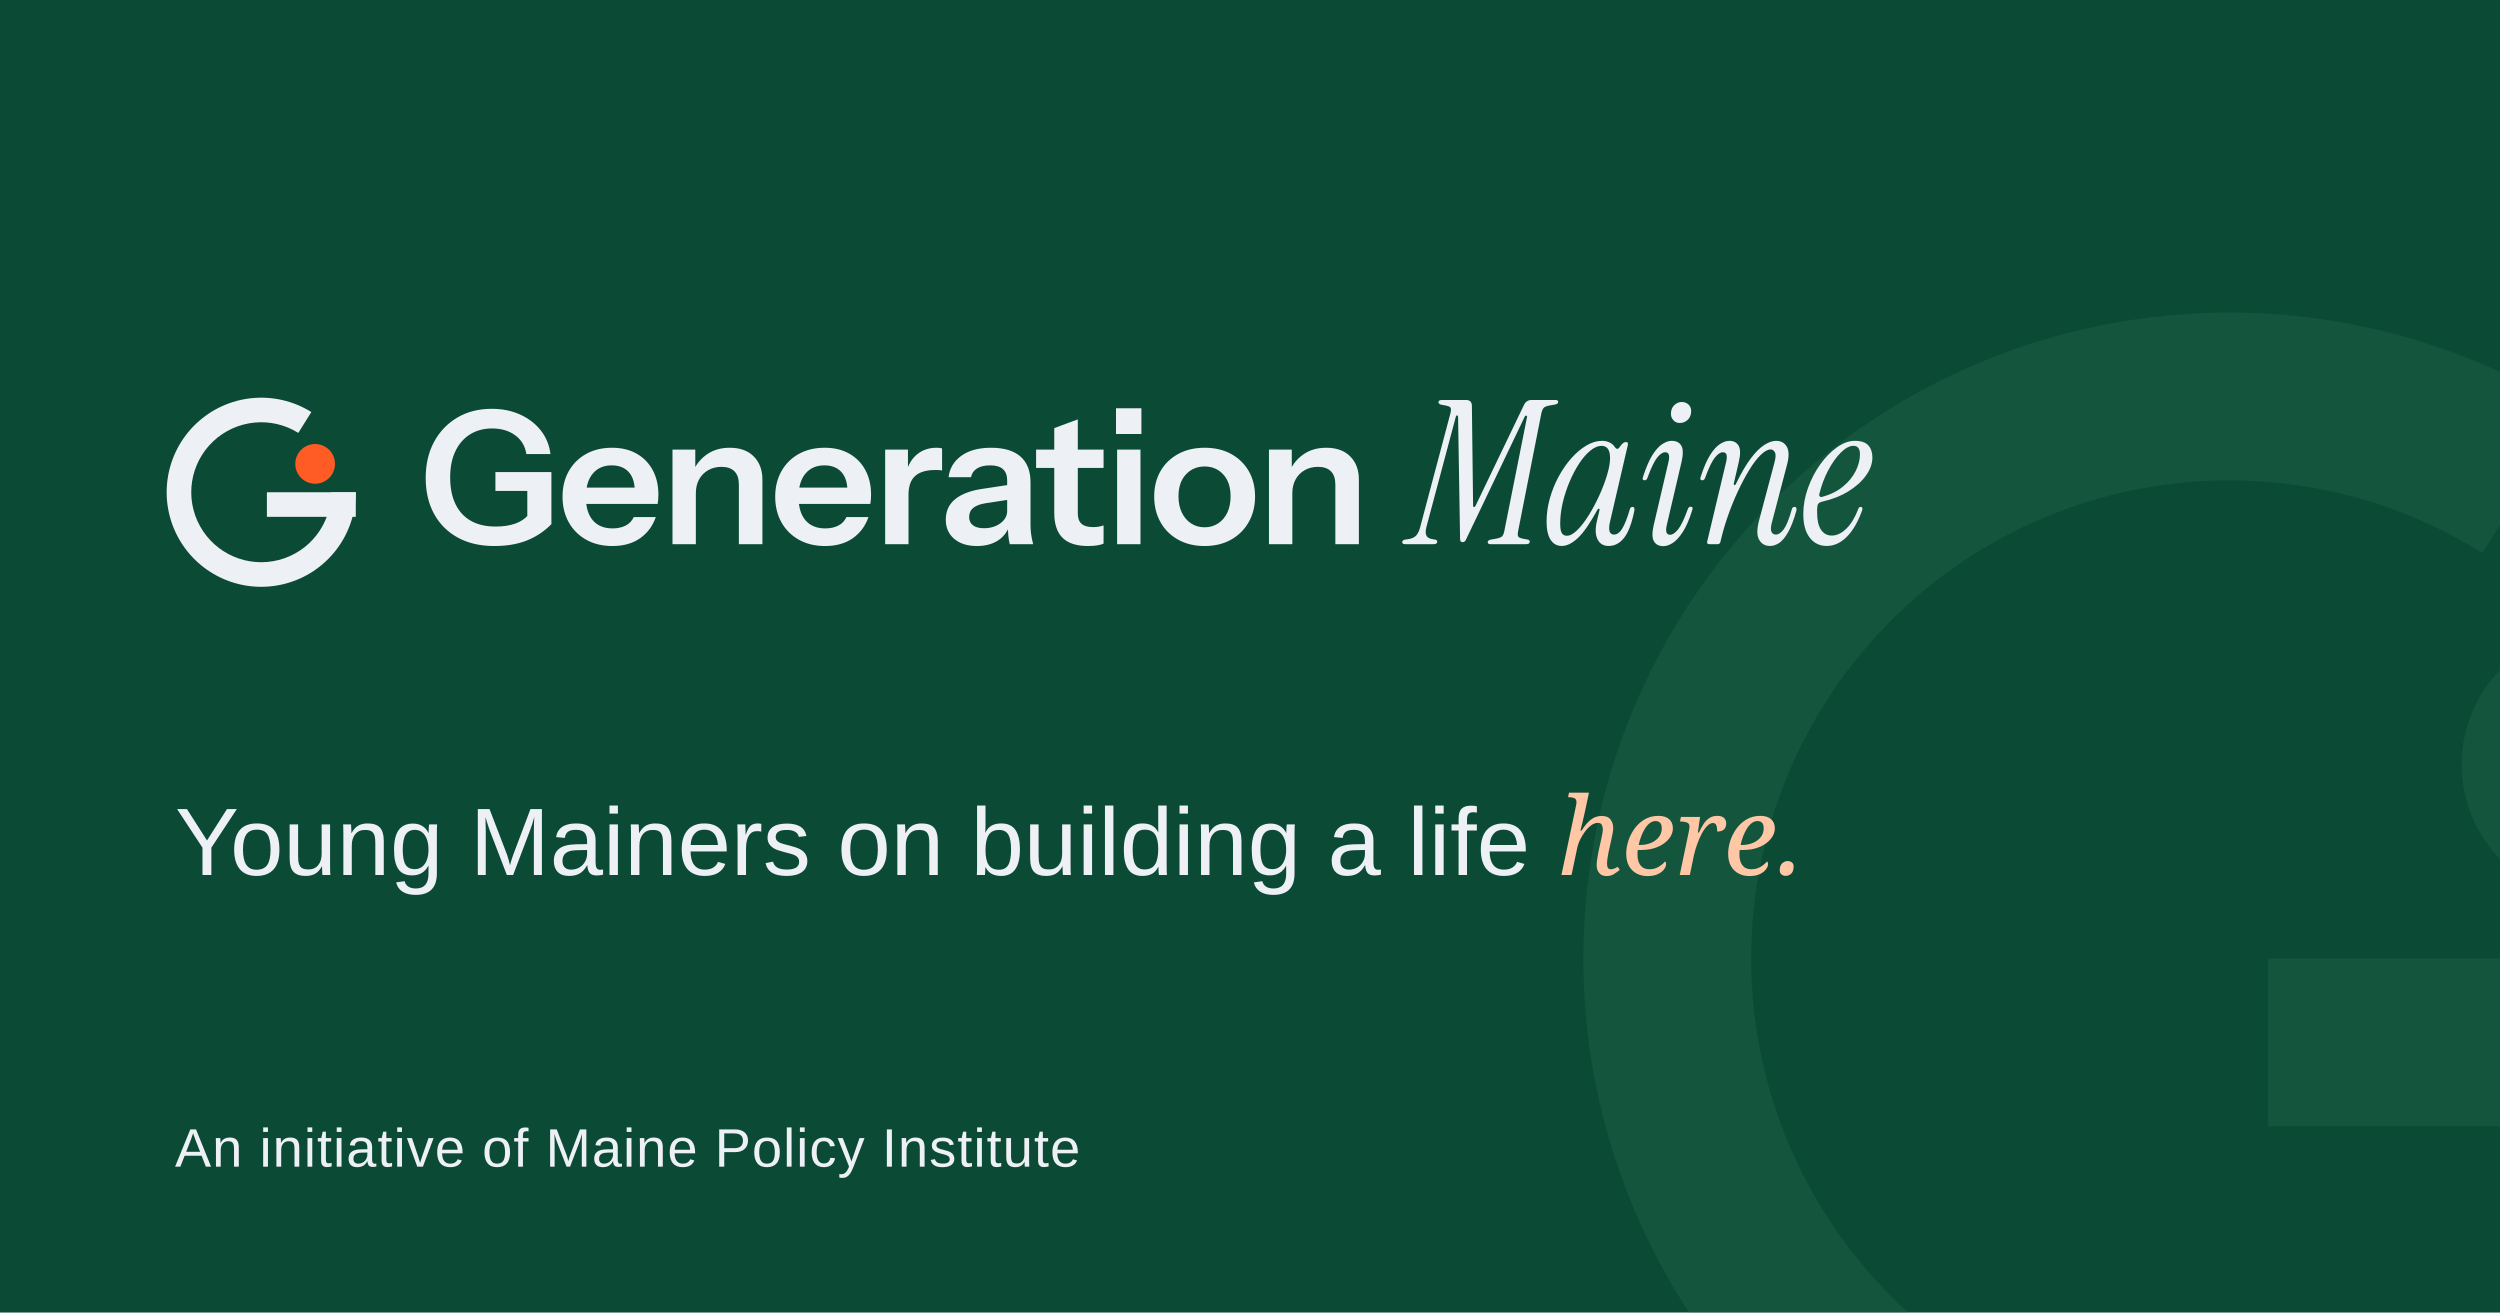
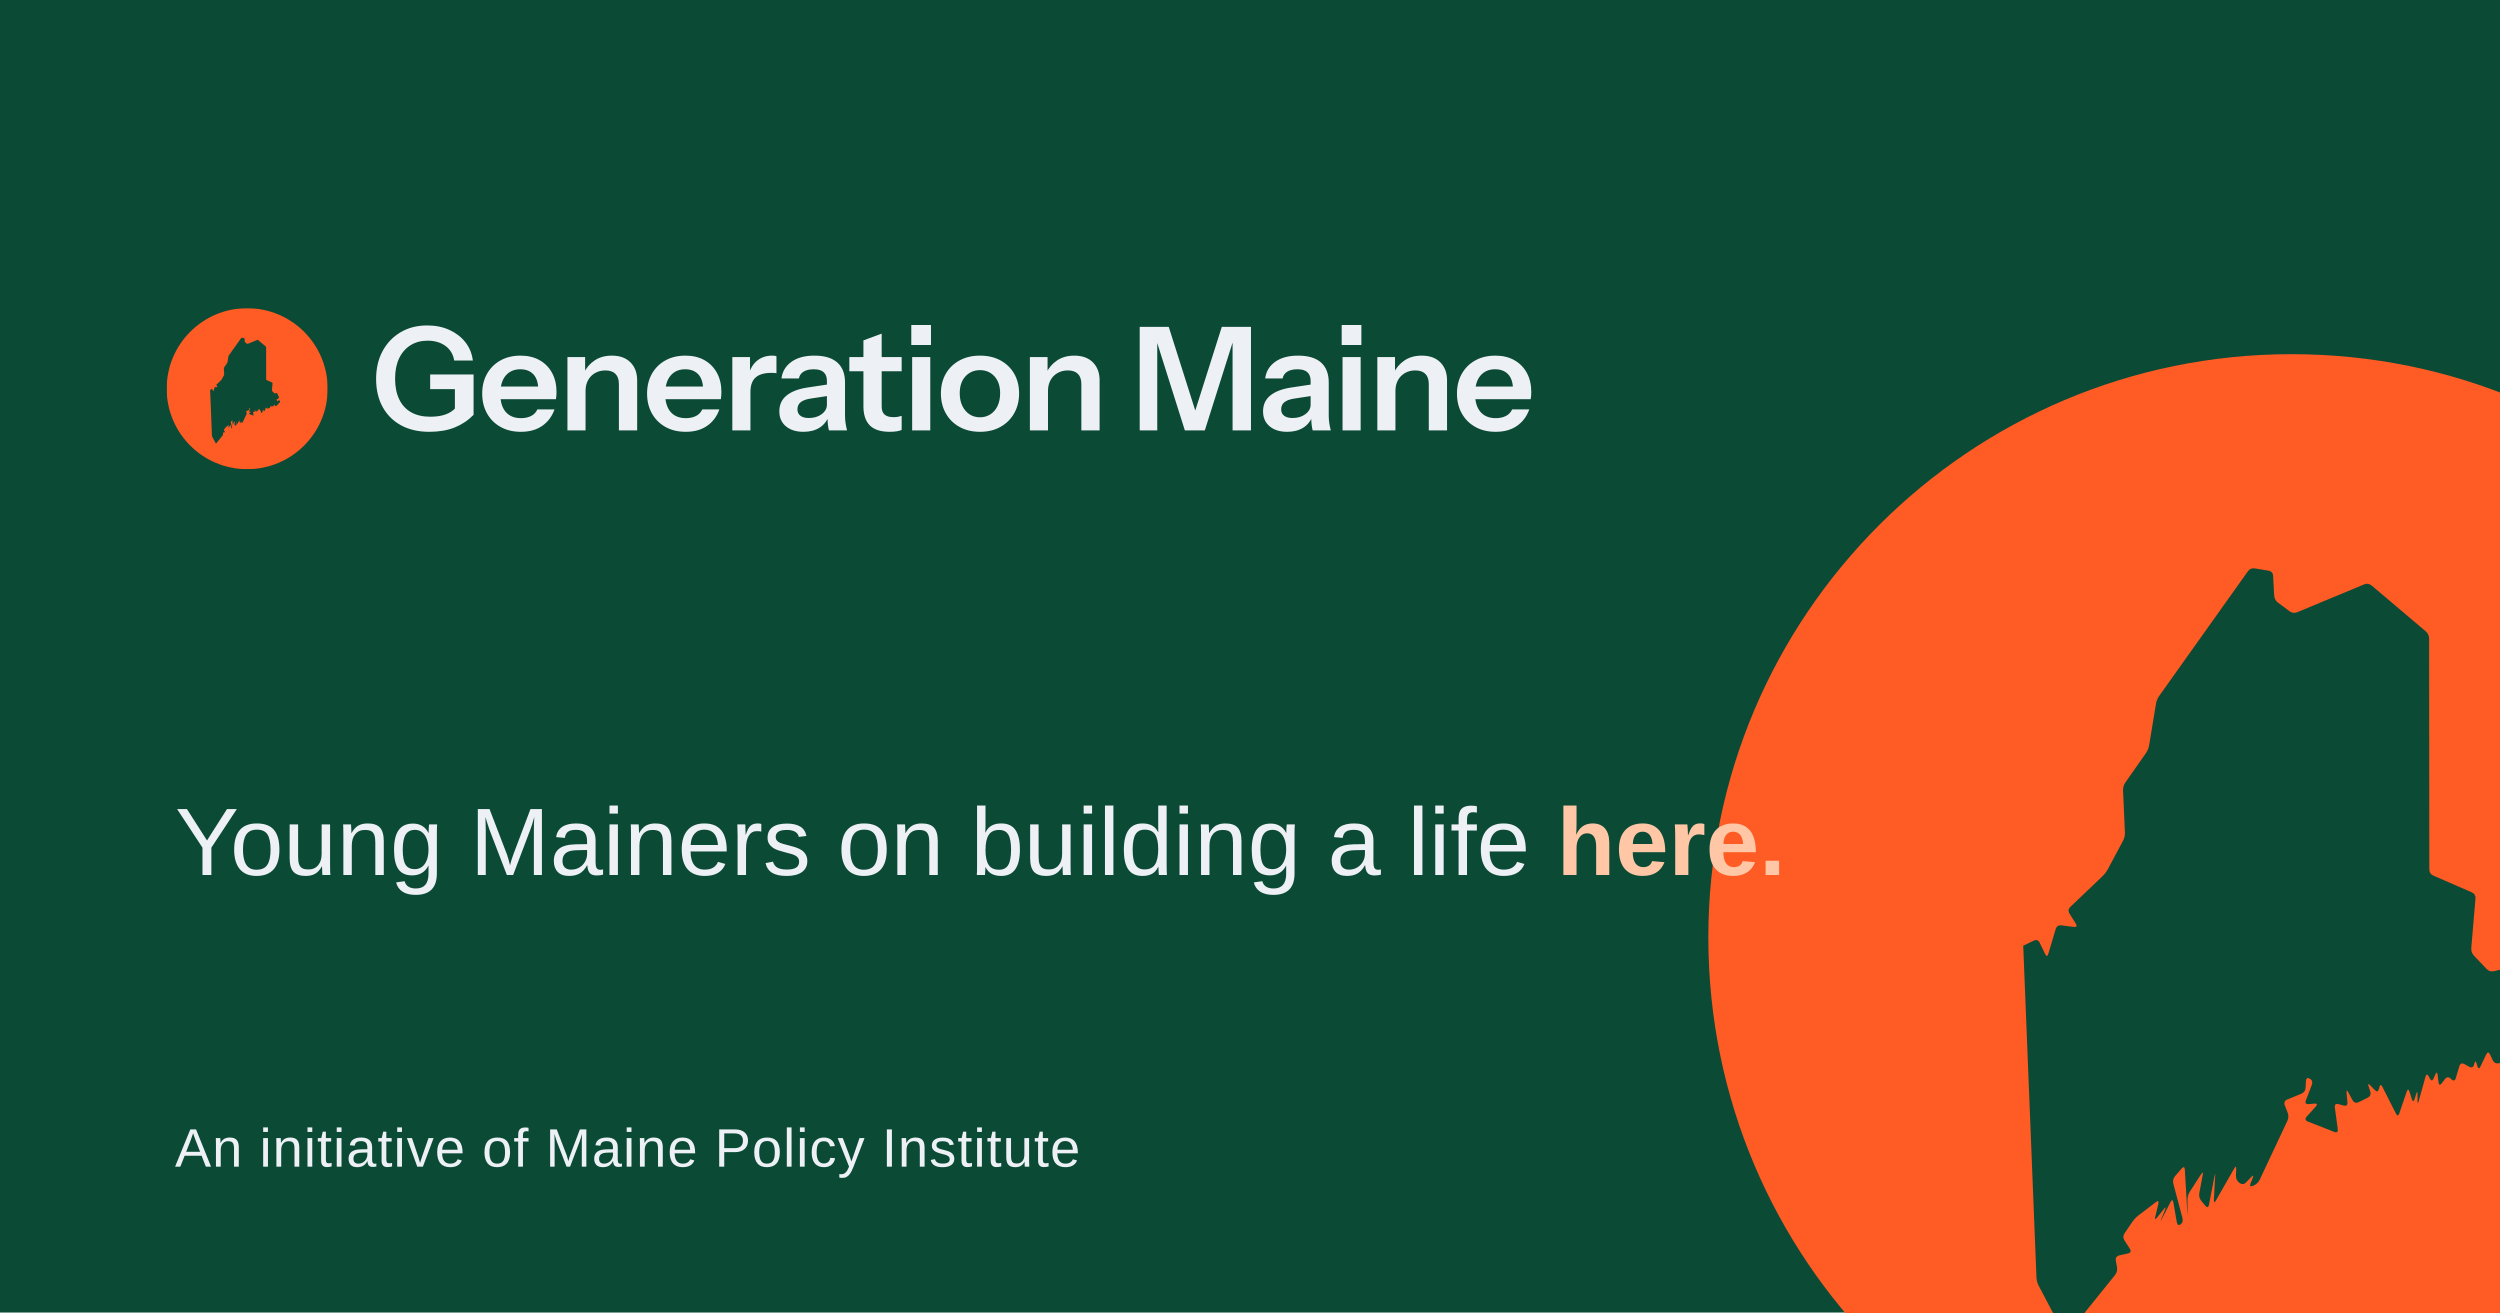
<svg xmlns="http://www.w3.org/2000/svg" viewBox="0 0 1200 630" width="1200" height="630" role="img" aria-label="Generation Maine">
  <rect x="0" y="0" width="1200" height="630" rx="0" fill="#0B4A34" />
-   <g opacity="0.22">
-     <path fill="#34795A" d="M1234.27 197.11 A310 310 0 1 0 1380 460 L1299.4 460 A229.4 229.4 0 1 1 1191.56 265.46 Z" />
-     <path fill="#34795A" d="M1088.6 460 H1380 V540.6 H1088.6 Z" />
-     <circle cx="1246.7" cy="367" r="65.1" fill="#34795A" />
+   <circle cx="1100" cy="450" r="280" fill="#FF5B24" />
+   <path d="M971.15 453.97 Q971.15 453.97 973.14 453.00 L976.11 451.55 Q978.10 450.58 979.07 452.57 L981.64 457.86 Q982.60 459.86 983.23 457.73 L986.70 446.04 Q987.33 443.91 989.53 444.18 L995.33 444.90 Q997.54 445.17 996.35 443.29 L993.43 438.64 Q992.24 436.77 993.85 435.23 L1009.13 420.65 Q1010.74 419.12 1011.78 417.17 L1019.01 403.67 Q1020.06 401.71 1019.96 399.50 L1019.07 379.53 Q1018.97 377.31 1020.24 375.50 L1029.98 361.59 Q1031.25 359.78 1031.61 357.59 L1034.85 337.93 Q1035.21 335.74 1036.49 333.93 L1078.93 274.30 Q1080.21 272.49 1082.40 272.85 L1088.80 273.91 Q1090.99 274.27 1091.10 276.48 L1091.60 285.77 Q1091.71 287.98 1093.49 289.31 L1098.93 293.36 Q1100.71 294.68 1102.76 293.83 L1134.73 280.53 Q1136.77 279.68 1138.47 281.12 L1164.28 302.97 Q1165.97 304.40 1165.97 306.62 L1166.07 417.24 Q1166.07 419.46 1168.11 420.34 L1186.38 428.29 Q1188.41 429.17 1188.22 431.38 L1186.22 454.97 Q1186.03 457.18 1187.56 458.79 L1193.55 465.07 Q1195.08 466.67 1197.23 466.14 L1201.44 465.11 Q1203.59 464.58 1204.53 466.59 L1210.74 479.93 Q1211.67 481.94 1209.77 483.07 L1203.87 486.57 Q1201.96 487.71 1202.84 489.74 L1204.34 493.22 Q1205.22 495.26 1206.33 493.34 L1207.68 491.04 Q1208.80 489.12 1209.91 491.04 L1210.35 491.78 Q1211.47 493.69 1211.08 491.51 L1210.91 490.52 Q1210.53 488.34 1211.81 490.15 L1214.13 493.44 Q1215.41 495.26 1213.92 496.90 L1203.86 508.08 Q1202.37 509.72 1200.21 510.19 L1199.55 510.34 Q1197.38 510.81 1196.45 508.79 L1195.25 506.22 Q1194.32 504.21 1193.36 506.21 L1190.67 511.81 Q1189.71 513.81 1189.11 511.68 L1188.81 510.59 Q1188.21 508.46 1187.67 510.61 L1187.59 510.92 Q1187.04 513.07 1185.11 511.98 L1183.03 510.82 Q1181.09 509.73 1180.46 511.86 L1178.81 517.41 Q1178.17 519.53 1176.59 517.97 L1176.44 517.83 Q1174.86 516.27 1173.52 518.03 L1172.11 519.87 Q1170.77 521.63 1170.49 519.43 L1170.06 516.01 Q1169.78 513.81 1168.91 515.85 L1168.19 517.54 Q1167.31 519.58 1166.28 517.62 L1165.83 516.75 Q1164.80 514.78 1164.21 516.92 L1161.00 528.45 Q1160.41 530.59 1160.41 528.37 L1160.41 525.25 Q1160.41 523.04 1159.75 525.15 L1159.01 527.51 Q1158.34 529.62 1157.67 527.51 L1156.58 524.09 Q1155.91 521.98 1155.19 524.08 L1151.71 534.31 Q1151.00 536.41 1150.00 534.43 L1143.59 521.76 Q1142.58 519.78 1142.06 521.94 L1141.91 522.59 Q1141.39 524.75 1139.85 523.16 L1137.82 521.05 Q1136.27 519.45 1136.96 521.56 L1137.70 523.86 Q1138.38 525.97 1136.39 526.95 L1132.25 528.98 Q1130.26 529.96 1129.19 528.02 L1127.22 524.41 Q1126.16 522.46 1126.36 524.67 L1126.76 529.00 Q1126.96 531.21 1124.82 530.63 L1122.58 530.02 Q1120.44 529.44 1120.73 531.64 L1122.11 541.89 Q1122.40 544.09 1120.34 543.28 L1107.85 538.37 Q1105.79 537.56 1107.27 535.91 L1111.53 531.18 Q1113.01 529.53 1110.80 529.73 L1108.27 529.97 Q1106.06 530.17 1106.86 528.10 L1109.64 520.82 Q1110.44 518.75 1108.68 517.78 L1108.68 517.78 Q1106.93 516.81 1106.83 519.03 L1106.70 521.98 Q1106.60 524.19 1104.55 525.03 L1097.98 527.72 Q1095.93 528.56 1096.73 530.63 L1098.05 534.03 Q1098.85 536.09 1097.90 538.10 L1084.70 566.17 Q1083.75 568.17 1081.72 569.07 L1081.50 569.16 Q1079.47 570.06 1080.28 567.99 L1081.27 565.48 Q1082.08 563.42 1080.55 565.02 L1078.20 567.47 Q1076.67 569.07 1074.91 567.76 L1074.91 567.76 Q1073.16 566.45 1073.25 564.23 L1073.38 561.24 Q1073.47 559.03 1072.37 560.95 L1063.67 576.16 Q1062.57 578.08 1062.68 575.87 L1063.27 564.58 Q1063.38 562.36 1062.96 564.54 L1060.33 578.20 Q1059.91 580.38 1058.49 578.67 L1056.70 576.52 Q1055.29 574.81 1055.69 572.63 L1057.29 564.01 Q1057.69 561.83 1056.49 563.69 L1051.19 571.87 Q1049.99 573.73 1050.00 575.95 L1050.04 582.23 Q1050.06 584.45 1049.93 582.23 L1048.73 561.50 Q1048.60 559.29 1047.14 560.96 L1044.10 564.44 Q1042.64 566.11 1043.21 568.25 L1047.55 584.54 Q1048.12 586.68 1046.67 587.68 L1046.67 587.68 Q1045.23 588.69 1044.84 586.50 L1043.23 577.25 Q1042.85 575.06 1041.83 577.04 L1037.58 585.28 Q1036.57 587.25 1037.40 585.20 L1039.22 580.67 Q1040.05 578.61 1038.66 580.34 L1035.42 584.38 Q1034.03 586.10 1034.55 583.95 L1036.00 577.88 Q1036.51 575.72 1034.75 577.07 L1026.57 583.31 Q1024.81 584.65 1023.55 586.48 L1019.87 591.83 Q1018.61 593.66 1019.81 595.52 L1022.28 599.34 Q1023.49 601.21 1021.32 601.68 L1017.40 602.55 Q1015.23 603.03 1015.62 605.21 L1016.16 608.20 Q1016.55 610.38 1015.15 612.10 L992.82 639.79 Q991.42 641.52 990.39 639.56 L978.62 617.24 Q977.59 615.28 977.50 613.06Z" fill="#0B4A34" />
+   <g transform="translate(80 150) scale(0.69)">
+     <mask id="gmcut13" maskUnits="userSpaceOnUse" x="0" y="-3" width="112" height="112">
+       <rect x="0" y="-3" width="112" height="112" fill="#fff" />
+       <path d="M30.23 53.79 Q30.23 53.79 30.63 53.60 L31.22 53.31 Q31.62 53.12 31.81 53.51 L32.33 54.57 Q32.52 54.97 32.65 54.55 L33.34 52.21 Q33.47 51.78 33.91 51.84 L35.07 51.98 Q35.51 52.03 35.27 51.66 L34.69 50.73 Q34.45 50.35 34.77 50.05 L37.83 47.13 Q38.15 46.82 38.36 46.43 L39.80 43.73 Q40.01 43.34 39.99 42.90 L39.81 38.91 Q39.79 38.46 40.05 38.10 L42.00 35.32 Q42.25 34.96 42.32 34.52 L42.97 30.59 Q43.04 30.15 43.30 29.79 L51.79 17.86 Q52.04 17.50 52.48 17.57 L53.76 17.78 Q54.20 17.85 54.22 18.30 L54.32 20.15 Q54.34 20.60 54.70 20.86 L55.79 21.67 Q56.14 21.94 56.55 21.77 L62.95 19.11 Q63.35 18.94 63.69 19.22 L68.86 23.59 Q69.19 23.88 69.19 24.32 L69.21 46.45 Q69.21 46.89 69.62 47.07 L73.28 48.66 Q73.68 48.83 73.64 49.28 L73.24 53.99 Q73.21 54.44 73.51 54.76 L74.71 56.01 Q75.02 56.33 75.45 56.23 L76.29 56.02 Q76.72 55.92 76.91 56.32 L78.15 58.99 Q78.33 59.39 77.95 59.61 L76.77 60.31 Q76.39 60.54 76.57 60.95 L76.87 61.64 Q77.04 62.05 77.27 61.67 L77.54 61.21 Q77.76 60.82 77.98 61.21 L78.07 61.36 Q78.29 61.74 78.22 61.30 L78.18 61.10 Q78.11 60.67 78.36 61.03 L78.83 61.69 Q79.08 62.05 78.78 62.38 L76.77 64.62 Q76.47 64.94 76.04 65.04 L75.91 65.07 Q75.48 65.16 75.29 64.76 L75.05 64.24 Q74.86 63.84 74.67 64.24 L74.13 65.36 Q73.94 65.76 73.82 65.34 L73.76 65.12 Q73.64 64.69 73.53 65.12 L73.52 65.18 Q73.41 65.61 73.02 65.40 L72.61 65.16 Q72.22 64.95 72.09 65.37 L71.76 66.48 Q71.63 66.91 71.32 66.59 L71.29 66.57 Q70.97 66.25 70.70 66.61 L70.42 66.97 Q70.15 67.33 70.10 66.89 L70.01 66.20 Q69.96 65.76 69.78 66.17 L69.64 66.51 Q69.46 66.92 69.26 66.52 L69.17 66.35 Q68.96 65.96 68.84 66.38 L68.20 68.69 Q68.08 69.12 68.08 68.67 L68.08 68.05 Q68.08 67.61 67.95 68.03 L67.80 68.50 Q67.67 68.92 67.53 68.50 L67.32 67.82 Q67.18 67.40 67.04 67.82 L66.34 69.86 Q66.20 70.28 66.00 69.89 L64.72 67.35 Q64.52 66.96 64.41 67.39 L64.38 67.52 Q64.28 67.95 63.97 67.63 L63.56 67.21 Q63.25 66.89 63.39 67.31 L63.54 67.77 Q63.68 68.19 63.28 68.39 L62.45 68.80 Q62.05 68.99 61.84 68.60 L61.44 67.88 Q61.23 67.49 61.27 67.93 L61.35 68.80 Q61.39 69.24 60.96 69.13 L60.52 69.00 Q60.09 68.89 60.15 69.33 L60.42 71.38 Q60.48 71.82 60.07 71.66 L57.57 70.67 Q57.16 70.51 57.45 70.18 L58.31 69.24 Q58.60 68.91 58.16 68.95 L57.65 68.99 Q57.21 69.03 57.37 68.62 L57.93 67.16 Q58.09 66.75 57.74 66.56 L57.74 66.56 Q57.39 66.36 57.37 66.81 L57.34 67.40 Q57.32 67.84 56.91 68.01 L55.60 68.54 Q55.19 68.71 55.35 69.13 L55.61 69.81 Q55.77 70.22 55.58 70.62 L52.94 76.23 Q52.75 76.63 52.34 76.81 L52.30 76.83 Q51.89 77.01 52.06 76.60 L52.25 76.10 Q52.42 75.68 52.11 76.00 L51.64 76.49 Q51.33 76.81 50.98 76.55 L50.98 76.55 Q50.63 76.29 50.65 75.85 L50.68 75.25 Q50.69 74.81 50.47 75.19 L48.73 78.23 Q48.51 78.62 48.54 78.17 L48.65 75.92 Q48.68 75.47 48.59 75.91 L48.07 78.64 Q47.98 79.08 47.70 78.73 L47.34 78.30 Q47.06 77.96 47.14 77.53 L47.46 75.80 Q47.54 75.37 47.30 75.74 L46.24 77.37 Q46.00 77.75 46.00 78.19 L46.01 79.45 Q46.01 79.89 45.99 79.45 L45.75 75.30 Q45.72 74.86 45.43 75.19 L44.82 75.89 Q44.53 76.22 44.64 76.65 L45.51 79.91 Q45.62 80.34 45.33 80.54 L45.33 80.54 Q45.05 80.74 44.97 80.30 L44.65 78.45 Q44.57 78.01 44.37 78.41 L43.52 80.06 Q43.31 80.45 43.48 80.04 L43.84 79.13 Q44.01 78.72 43.73 79.07 L43.08 79.88 Q42.81 80.22 42.91 79.79 L43.20 78.58 Q43.30 78.14 42.95 78.41 L41.31 79.66 Q40.96 79.93 40.71 80.30 L39.97 81.37 Q39.72 81.73 39.96 82.10 L40.46 82.87 Q40.70 83.24 40.26 83.34 L39.48 83.51 Q39.05 83.61 39.12 84.04 L39.23 84.64 Q39.31 85.08 39.03 85.42 L34.56 90.96 Q34.28 91.30 34.08 90.91 L31.72 86.45 Q31.52 86.06 31.50 85.61Z" fill="#000" />
+     </mask>
+     <circle cx="56" cy="53" r="56" fill="#FF5B24" mask="url(#gmcut13)" />
+     <path fill="#EDF0F4" d="M182.7 83Q171.3 83 163 78.45Q154.7 73.9 150.2 65.65Q145.7 57.4 145.7 46.3Q145.7 35.2 150.2 26.85Q154.7 18.5 162.7 13.75Q170.7 9 181.3 9Q189.9 9 196.75 12.15Q203.6 15.3 207.85 20.75Q212.1 26.2 213 33.4H200Q199 27 194 23.3Q189 19.6 181.5 19.6Q174.7 19.6 169.6 22.8Q164.5 26 161.7 31.9Q158.9 37.8 158.9 46Q158.9 54.4 161.75 60.35Q164.6 66.3 170.05 69.4Q175.5 72.5 183.4 72.5Q189.5 72.5 193.9 70.95Q198.3 69.4 201 66.3L213.5 71.2Q207.8 77 200.3 80Q192.8 83 182.7 83ZM200.5 71.2V50.2L203.6 53.3H183.3V43.1H213.5V71.2ZM246.4 83Q238.3 83 232.25 79.6Q226.2 76.2 222.85 70.2Q219.5 64.2 219.5 56.4Q219.5 48.6 222.85 42.65Q226.2 36.7 232.2 33.35Q238.2 30 246.2 30Q253.8 30 259.4 33.15Q265 36.3 268.1 42Q271.2 47.7 271.2 55.3Q271.2 56.7 271.1 57.9Q271 59.1 270.8 60.3H227.3V51.5H261.1L258.5 53.9Q258.5 46.7 255.2 43.1Q251.9 39.5 246 39.5Q239.6 39.5 235.85 43.9Q232.1 48.3 232.1 56.6Q232.1 64.8 235.85 69.15Q239.6 73.5 246.5 73.5Q250.5 73.5 253.5 72Q256.5 70.5 257.9 67.4H269.8Q267.3 74.6 261.35 78.8Q255.4 83 246.4 83ZM278.8 82V31H291.1V43H291.4V82ZM314.6 82V49.8Q314.6 45.1 312.2 42.7Q309.8 40.3 305.2 40.3Q301.2 40.3 298.05 42.1Q294.9 43.9 293.15 47.1Q291.4 50.3 291.4 54.5L290.1 42.3Q292.7 36.7 297.7 33.35Q302.7 30 309.7 30Q318 30 322.65 34.7Q327.3 39.4 327.3 47.2V82ZM361.1 83Q353 83 346.95 79.6Q340.9 76.2 337.55 70.2Q334.2 64.2 334.2 56.4Q334.2 48.6 337.55 42.65Q340.9 36.7 346.9 33.35Q352.9 30 360.9 30Q368.5 30 374.1 33.15Q379.7 36.3 382.8 42Q385.9 47.7 385.9 55.3Q385.9 56.7 385.8 57.9Q385.7 59.1 385.5 60.3H342V51.5H375.8L373.2 53.9Q373.2 46.7 369.9 43.1Q366.6 39.5 360.7 39.5Q354.3 39.5 350.55 43.9Q346.8 48.3 346.8 56.6Q346.8 64.8 350.55 69.15Q354.3 73.5 361.2 73.5Q365.2 73.5 368.2 72Q371.2 70.5 372.6 67.4H384.5Q382 74.6 376.05 78.8Q370.1 83 361.1 83ZM393.5 82V31H405.8V43.3H406.1V82ZM406.1 55.4 404.8 43.3Q406.6 36.8 410.9 33.4Q415.2 30 421.2 30Q423.3 30 424.2 30.4V42.3Q423.7 42.1 422.8 42.05Q421.9 42 420.6 42Q413.3 42 409.7 45.2Q406.1 48.4 406.1 55.4ZM460.7 82Q460.2 80 459.95 77.6Q459.7 75.2 459.7 71.8H459.3V47.6Q459.3 43.6 457.05 41.55Q454.8 39.5 450.2 39.5Q445.7 39.5 443.05 41.15Q440.4 42.8 439.8 45.9H427.7Q428.5 38.8 434.5 34.4Q440.5 30 450.6 30Q461.1 30 466.5 34.75Q471.9 39.5 471.9 48.7V71.8Q471.9 74.2 472.25 76.7Q472.6 79.2 473.3 82ZM443 83Q435.3 83 430.75 79.15Q426.2 75.3 426.2 68.8Q426.2 61.8 431.3 57.7Q436.4 53.6 445.7 52.2L461.6 49.8V57.8L447.8 59.9Q443.3 60.6 441.05 62.4Q438.8 64.2 438.8 67.4Q438.8 70.3 440.9 71.85Q443 73.4 446.7 73.4Q452.1 73.4 455.7 70.7Q459.3 68 459.3 64.1L460.7 71.8Q458.7 77.3 454.15 80.15Q449.6 83 443 83ZM503 83Q493.6 83 489.15 78.55Q484.7 74.1 484.7 65.2V19.4L497.4 14.7V65.5Q497.4 69.2 499.4 71Q501.4 72.8 505.7 72.8Q507.4 72.8 508.75 72.55Q510.1 72.3 511.3 71.9V81.7Q510.1 82.3 507.9 82.65Q505.7 83 503 83ZM474.9 40.9V31H511.3V40.9ZM518.6 82V31H531.2V82ZM518 22.6V8.7H531.7V22.6ZM565.8 83Q557.7 83 551.55 79.6Q545.4 76.2 542 70.15Q538.6 64.1 538.6 56.3Q538.6 48.5 542 42.6Q545.4 36.7 551.55 33.35Q557.7 30 565.8 30Q574 30 580.1 33.35Q586.2 36.7 589.6 42.6Q593 48.5 593 56.3Q593 64.1 589.55 70.15Q586.1 76.2 580 79.6Q573.9 83 565.8 83ZM565.8 72.9Q569.8 72.9 573 70.85Q576.2 68.8 578 65.05Q579.8 61.3 579.8 56.2Q579.8 48.7 575.85 44.4Q571.9 40.1 565.8 40.1Q559.7 40.1 555.7 44.4Q551.7 48.7 551.7 56.2Q551.7 61.3 553.55 65.05Q555.4 68.8 558.55 70.85Q561.7 72.9 565.8 72.9ZM600.5 82V31H612.8V43H613.1V82ZM636.3 82V49.8Q636.3 45.1 633.9 42.7Q631.5 40.3 626.9 40.3Q622.9 40.3 619.75 42.1Q616.6 43.9 614.85 47.1Q613.1 50.3 613.1 54.5L611.8 42.3Q614.4 36.7 619.4 33.35Q624.4 30 631.4 30Q639.7 30 644.35 34.7Q649 39.4 649 47.2V82ZM676.9 82V10H697.1L719.1 79.4H712L734 10H754.3V82H741.5V14.3H743.6L722.2 82H708.3L687.1 14.9H689.1V82ZM797.2 82Q796.7 80 796.45 77.6Q796.2 75.2 796.2 71.8H795.8V47.6Q795.8 43.6 793.55 41.55Q791.3 39.5 786.7 39.5Q782.2 39.5 779.55 41.15Q776.9 42.8 776.3 45.9H764.2Q765 38.8 771 34.4Q777 30 787.1 30Q797.6 30 803 34.75Q808.4 39.5 808.4 48.7V71.8Q808.4 74.2 808.75 76.7Q809.1 79.2 809.8 82ZM779.5 83Q771.8 83 767.25 79.15Q762.7 75.3 762.7 68.8Q762.7 61.8 767.8 57.7Q772.9 53.6 782.2 52.2L798.1 49.8V57.8L784.3 59.9Q779.8 60.6 777.55 62.4Q775.3 64.2 775.3 67.4Q775.3 70.3 777.4 71.85Q779.5 73.4 783.2 73.4Q788.6 73.4 792.2 70.7Q795.8 68 795.8 64.1L797.2 71.8Q795.2 77.3 790.65 80.15Q786.1 83 779.5 83ZM818 82V31H830.6V82ZM817.4 22.6V8.7H831.1V22.6ZM842.2 82V31H854.5V43H854.8V82ZM878 82V49.8Q878 45.1 875.6 42.7Q873.2 40.3 868.6 40.3Q864.6 40.3 861.45 42.1Q858.3 43.9 856.55 47.1Q854.8 50.3 854.8 54.5L853.5 42.3Q856.1 36.7 861.1 33.35Q866.1 30 873.1 30Q881.4 30 886.05 34.7Q890.7 39.4 890.7 47.2V82ZM924.5 83Q916.4 83 910.35 79.6Q904.3 76.2 900.95 70.2Q897.6 64.2 897.6 56.4Q897.6 48.6 900.95 42.65Q904.3 36.7 910.3 33.35Q916.3 30 924.3 30Q931.9 30 937.5 33.15Q943.1 36.3 946.2 42Q949.3 47.7 949.3 55.3Q949.3 56.7 949.2 57.9Q949.1 59.1 948.9 60.3H905.4V51.5H939.2L936.6 53.9Q936.6 46.7 933.3 43.1Q930 39.5 924.1 39.5Q917.7 39.5 913.95 43.9Q910.2 48.3 910.2 56.6Q910.2 64.8 913.95 69.15Q917.7 73.5 924.6 73.5Q928.6 73.5 931.6 72Q934.6 70.5 936 67.4H947.9Q945.4 74.6 939.45 78.8Q933.5 83 924.5 83Z" />
  </g>
-   <g transform="translate(80 190) scale(0.89)">
-     <path fill="#EDF0F4" d="M78.03 8.75 A51 51 0 1 0 102 52 L88.74 52 A37.74 37.74 0 1 1 71 19.99 Z" />
-     <path fill="#EDF0F4" d="M54.06 52 H102 V65.26 H54.06 Z" />
-     <circle cx="80.07" cy="36.7" r="10.71" fill="#FF5B24" />
-     <path fill="#EDF0F4" d="M176.7 81Q165.3 81 157 76.45Q148.7 71.9 144.2 63.65Q139.7 55.4 139.7 44.3Q139.7 33.2 144.2 24.85Q148.7 16.5 156.7 11.75Q164.7 7 175.3 7Q183.9 7 190.75 10.15Q197.6 13.3 201.85 18.75Q206.1 24.2 207 31.4H194Q193 25 188 21.3Q183 17.6 175.5 17.6Q168.7 17.6 163.6 20.8Q158.5 24 155.7 29.9Q152.9 35.8 152.9 44Q152.9 52.4 155.75 58.35Q158.6 64.3 164.05 67.4Q169.5 70.5 177.4 70.5Q183.5 70.5 187.9 68.95Q192.3 67.4 195 64.3L207.5 69.2Q201.8 75 194.3 78Q186.8 81 176.7 81ZM194.5 69.2V48.2L197.6 51.3H177.3V41.1H207.5V69.2ZM240.4 81Q232.3 81 226.25 77.6Q220.2 74.2 216.85 68.2Q213.5 62.2 213.5 54.4Q213.5 46.6 216.85 40.65Q220.2 34.7 226.2 31.35Q232.2 28 240.2 28Q247.8 28 253.4 31.15Q259 34.3 262.1 40Q265.2 45.7 265.2 53.3Q265.2 54.7 265.1 55.9Q265 57.1 264.8 58.3H221.3V49.5H255.1L252.5 51.9Q252.5 44.7 249.2 41.1Q245.9 37.5 240 37.5Q233.6 37.5 229.85 41.9Q226.1 46.3 226.1 54.6Q226.1 62.8 229.85 67.15Q233.6 71.5 240.5 71.5Q244.5 71.5 247.5 70Q250.5 68.5 251.9 65.4H263.8Q261.3 72.6 255.35 76.8Q249.4 81 240.4 81ZM272.8 80V29H285.1V41H285.4V80ZM308.6 80V47.8Q308.6 43.1 306.2 40.7Q303.8 38.3 299.2 38.3Q295.2 38.3 292.05 40.1Q288.9 41.9 287.15 45.1Q285.4 48.3 285.4 52.5L284.1 40.3Q286.7 34.7 291.7 31.35Q296.7 28 303.7 28Q312 28 316.65 32.7Q321.3 37.4 321.3 45.2V80ZM355.1 81Q347 81 340.95 77.6Q334.9 74.2 331.55 68.2Q328.2 62.2 328.2 54.4Q328.2 46.6 331.55 40.65Q334.9 34.7 340.9 31.35Q346.9 28 354.9 28Q362.5 28 368.1 31.15Q373.7 34.3 376.8 40Q379.9 45.7 379.9 53.3Q379.9 54.7 379.8 55.9Q379.7 57.1 379.5 58.3H336V49.5H369.8L367.2 51.9Q367.2 44.7 363.9 41.1Q360.6 37.5 354.7 37.5Q348.3 37.5 344.55 41.9Q340.8 46.3 340.8 54.6Q340.8 62.8 344.55 67.15Q348.3 71.5 355.2 71.5Q359.2 71.5 362.2 70Q365.2 68.5 366.6 65.4H378.5Q376 72.6 370.05 76.8Q364.1 81 355.1 81ZM387.5 80V29H399.8V41.3H400.1V80ZM400.1 53.4 398.8 41.3Q400.6 34.8 404.9 31.4Q409.2 28 415.2 28Q417.3 28 418.2 28.4V40.3Q417.7 40.1 416.8 40.05Q415.9 40 414.6 40Q407.3 40 403.7 43.2Q400.1 46.4 400.1 53.4ZM454.7 80Q454.2 78 453.95 75.6Q453.7 73.2 453.7 69.8H453.3V45.6Q453.3 41.6 451.05 39.55Q448.8 37.5 444.2 37.5Q439.7 37.5 437.05 39.15Q434.4 40.8 433.8 43.9H421.7Q422.5 36.8 428.5 32.4Q434.5 28 444.6 28Q455.1 28 460.5 32.75Q465.9 37.5 465.9 46.7V69.8Q465.9 72.2 466.25 74.7Q466.6 77.2 467.3 80ZM437 81Q429.3 81 424.75 77.15Q420.2 73.3 420.2 66.8Q420.2 59.8 425.3 55.7Q430.4 51.6 439.7 50.2L455.6 47.8V55.8L441.8 57.9Q437.3 58.6 435.05 60.4Q432.8 62.2 432.8 65.4Q432.8 68.3 434.9 69.85Q437 71.4 440.7 71.4Q446.1 71.4 449.7 68.7Q453.3 66 453.3 62.1L454.7 69.8Q452.7 75.3 448.15 78.15Q443.6 81 437 81ZM497 81Q487.6 81 483.15 76.55Q478.7 72.1 478.7 63.2V17.4L491.4 12.7V63.5Q491.4 67.2 493.4 69Q495.4 70.8 499.7 70.8Q501.4 70.8 502.75 70.55Q504.1 70.3 505.3 69.9V79.7Q504.1 80.3 501.9 80.65Q499.7 81 497 81ZM468.9 38.9V29H505.3V38.9ZM512.6 80V29H525.2V80ZM512 20.6V6.7H525.7V20.6ZM559.8 81Q551.7 81 545.55 77.6Q539.4 74.2 536 68.15Q532.6 62.1 532.6 54.3Q532.6 46.5 536 40.6Q539.4 34.7 545.55 31.35Q551.7 28 559.8 28Q568 28 574.1 31.35Q580.2 34.7 583.6 40.6Q587 46.5 587 54.3Q587 62.1 583.55 68.15Q580.1 74.2 574 77.6Q567.9 81 559.8 81ZM559.8 70.9Q563.8 70.9 567 68.85Q570.2 66.8 572 63.05Q573.8 59.3 573.8 54.2Q573.8 46.7 569.85 42.4Q565.9 38.1 559.8 38.1Q553.7 38.1 549.7 42.4Q545.7 46.7 545.7 54.2Q545.7 59.3 547.55 63.05Q549.4 66.8 552.55 68.85Q555.7 70.9 559.8 70.9ZM594.5 80V29H606.8V41H607.1V80ZM630.3 80V47.8Q630.3 43.1 627.9 40.7Q625.5 38.3 620.9 38.3Q616.9 38.3 613.75 40.1Q610.6 41.9 608.85 45.1Q607.1 48.3 607.1 52.5L605.8 40.3Q608.4 34.7 613.4 31.35Q618.4 28 625.4 28Q633.7 28 638.35 32.7Q643 37.4 643 45.2V80Z" />
-     <path fill="#EDF0F4" d="M698.97 78.92Q698.43 78.92 698 78.6Q697.57 78.27 697.57 77.19L696.49 11.31Q696.49 10.56 696 10.56Q695.52 10.56 695.3 11.2L679.42 70.71Q678.67 73.74 679.37 75.3Q680.07 76.87 682.66 77.3L683.96 77.52Q685.26 77.62 685.26 78.7Q685.26 80 683.2 80H667.98Q666.36 80 666.36 78.92Q666.36 77.73 668.08 77.52L669.6 77.3Q672.51 76.87 673.92 75.3Q675.32 73.74 676.08 70.71L692.38 9.37Q692.92 7.1 692.38 6.34Q691.84 5.59 689.47 5.16L687.63 4.83Q685.9 4.51 685.9 3.43Q685.9 2.24 687.85 2.24H700.81Q703.94 2.24 703.94 5.48L704.59 59.16Q704.59 59.91 705.07 59.97Q705.56 60.02 705.88 59.37L732.02 4.94Q733.32 2.24 736.12 2.24H749.19Q750.49 2.24 750.49 3.32Q750.49 4.4 748.65 4.72L746.06 5.16Q743.68 5.59 742.82 6.34Q741.96 7.1 741.42 9.37L728.89 72.87Q728.46 75.14 728.94 75.9Q729.43 76.65 731.59 77.08L733.42 77.41Q734.5 77.52 734.83 77.89Q735.15 78.27 735.15 78.7Q735.15 80 733.21 80H713.98Q712.47 80 712.47 78.92Q712.47 77.84 714.2 77.52L716.79 77.08Q719.17 76.65 720.09 75.9Q721 75.14 721.44 72.87L733.64 11.64Q733.86 10.88 733.32 10.72Q732.78 10.56 732.45 11.2L700.92 77.19Q700.48 78.27 700 78.6Q699.51 78.92 698.97 78.92ZM752.43 80.97Q748.54 80.97 746.38 77.62Q744.22 74.28 744.22 67.8Q744.22 61.64 745.95 55.43Q747.68 49.22 750.7 43.6Q753.73 37.99 757.56 33.67Q761.4 29.35 765.66 26.81Q769.93 24.27 774.14 24.27Q776.19 24.27 778.03 25.08Q779.86 25.89 781.05 27.62Q781.7 28.59 782.35 28.59Q783 28.59 783.64 27.62Q784.83 25.89 785.59 25.41Q786.34 24.92 786.99 24.92Q788.4 24.92 788.07 26.43L778.46 67.8Q776.84 74.82 780.62 74.82Q783.1 74.82 785.1 71.47Q787.1 68.12 789.15 61.1Q789.48 59.91 790.56 59.91Q791.31 59.91 791.53 60.56Q791.74 61.21 791.53 62.07Q789.48 72.22 786.02 76.6Q782.56 80.97 777.7 80.97Q773.49 80.97 771.71 77.41Q769.93 73.84 771.33 67.69L772.74 61.75Q772.95 60.99 772.47 60.88Q771.98 60.78 771.66 61.42Q765.72 72.33 761.13 76.65Q756.54 80.97 752.43 80.97ZM755.13 75.46Q757.72 75.46 760.86 72.33Q763.99 69.2 767.07 64.23Q770.14 59.26 772.74 53.54Q775.33 47.82 776.89 42.52Q778.46 37.23 778.46 33.56Q778.46 26.97 773.82 26.97Q771.01 26.97 767.88 29.51Q764.74 32.05 761.88 36.37Q759.02 40.69 756.7 46.14Q754.38 51.6 752.97 57.48Q751.57 63.37 751.57 68.98Q751.57 72.76 752.49 74.11Q753.4 75.46 755.13 75.46ZM816.04 14.66Q813.99 14.66 812.64 13.2Q811.29 11.74 811.29 9.69Q811.29 6.78 813.07 5.05Q814.86 3.32 817.12 3.32Q819.28 3.32 820.74 4.67Q822.2 6.02 822.2 8.18Q822.2 11.2 820.36 12.93Q818.53 14.66 816.04 14.66ZM807.19 81.08Q803.62 81.08 802.11 78.43Q800.6 75.79 802 69.74L810 35.5Q810.54 33.13 810.16 31.78Q809.78 30.43 808.16 30.43Q806.22 30.43 803.89 33.29Q801.57 36.15 798.66 44.14Q798.22 45.55 797.14 45.55Q795.52 45.55 796.28 43.6Q798.66 36.15 801.3 31.94Q803.95 27.73 806.65 26Q809.35 24.27 811.62 24.27Q815.4 24.27 816.91 26.92Q818.42 29.56 817.02 35.61L809.02 69.85Q808.48 72.22 808.86 73.57Q809.24 74.92 810.86 74.92Q812.8 74.92 815.13 72.06Q817.45 69.2 820.36 61.21Q820.8 59.8 821.88 59.8Q823.5 59.8 822.74 61.75Q820.47 69.09 817.72 73.36Q814.96 77.62 812.26 79.35Q809.56 81.08 807.19 81.08ZM830.84 78.6 841.1 35.5Q841.64 33.13 841.26 31.78Q840.88 30.43 839.26 30.43Q837.32 30.43 835 33.29Q832.68 36.15 829.76 44.14Q829.33 45.55 828.25 45.55Q826.63 45.55 827.38 43.6Q829.76 36.15 832.41 31.94Q835.05 27.73 837.75 26Q840.45 24.27 842.72 24.27Q846.28 24.27 847.8 26.92Q849.31 29.56 847.9 35.61L845.2 47.28Q845.1 48.03 845.53 48.14Q845.96 48.25 846.28 47.6Q850.5 38.85 854.38 33.72Q858.27 28.59 861.73 26.43Q865.18 24.27 867.99 24.27Q871.99 24.27 873.82 27.51Q875.66 30.75 873.82 37.45L865.62 68.77Q864.86 71.79 865.51 73.3Q866.16 74.82 867.88 74.82Q870.04 74.82 872.15 71.95Q874.26 69.09 876.52 61.1Q876.85 59.91 877.93 59.91Q878.79 59.91 878.95 60.56Q879.12 61.21 878.9 62.07Q876.85 69.42 874.47 73.57Q872.1 77.73 869.67 79.35Q867.24 80.97 864.75 80.97Q860.86 80.97 858.92 77.73Q856.98 74.49 858.7 67.69L867.02 36.37Q868.21 32.16 867.4 30.54Q866.59 28.92 865.08 28.92Q862.7 28.92 859.68 31.89Q856.65 34.86 853.52 39.99Q850.39 45.12 847.36 51.6Q844.34 58.08 841.91 65.1Q839.48 72.12 837.97 78.81Q837.64 80 836.46 80H832.03Q830.52 80 830.84 78.6ZM895.32 80.97Q889.59 80.97 886.14 76.49Q882.68 72.01 882.68 63.8Q882.68 56.67 885.22 49.65Q887.76 42.63 891.86 36.91Q895.96 31.18 900.88 27.73Q905.79 24.27 910.44 24.27Q915.51 24.27 917.73 26.7Q919.94 29.13 919.94 33.24Q919.94 38.1 916.54 42.9Q913.14 47.71 907.03 51.49Q900.93 55.27 892.72 57.1Q890.35 57.64 890.24 59.8Q890.13 60.56 890.13 61.37Q890.13 62.18 890.13 62.94Q890.13 69.09 892.24 72.22Q894.34 75.36 898.02 75.36Q902.12 75.36 905.95 71.58Q909.79 67.8 912.38 60.88Q912.7 59.91 913.68 59.91Q914.32 59.91 914.49 60.45Q914.65 60.99 914.43 61.75Q910.98 71.25 906.06 76.11Q901.15 80.97 895.32 80.97ZM891.32 53Q891.1 53.76 891.59 54.24Q892.08 54.73 892.83 54.51Q899.53 52.68 904.06 48.95Q908.6 45.22 910.92 40.58Q913.24 35.94 913.24 31.51Q913.24 26.97 909.68 26.97Q906.55 26.97 902.88 30.64Q899.2 34.32 896.07 40.26Q892.94 46.2 891.32 53Z" />
-   </g>
-   <text x="84" y="420" font-size="46" fill="#EDF0F4" style="font-family:'Instrument Sans',Arial,sans-serif;font-weight:500">Young Mainers on building a life <tspan style="font-family:'Instrument Serif',Georgia,serif;font-style:italic;font-weight:400" fill="#FFC7A6" font-size="52">here.</tspan>
+   <text x="84" y="420" font-size="46" fill="#EDF0F4" style="font-family:'Instrument Sans',Arial,sans-serif;font-weight:500">Young Mainers on building a life <tspan style="font-family:'Instrument Sans',Arial,sans-serif;font-weight:600" fill="#FFC7A6">here.</tspan>
  </text>
  <text x="84" y="560" font-size="26" fill="#EDF0F4" text-anchor="start" style="font-family:'Instrument Sans',Arial,sans-serif;font-weight:500;letter-spacing:0.02em">An initiative of Maine Policy Institute</text>
</svg>
